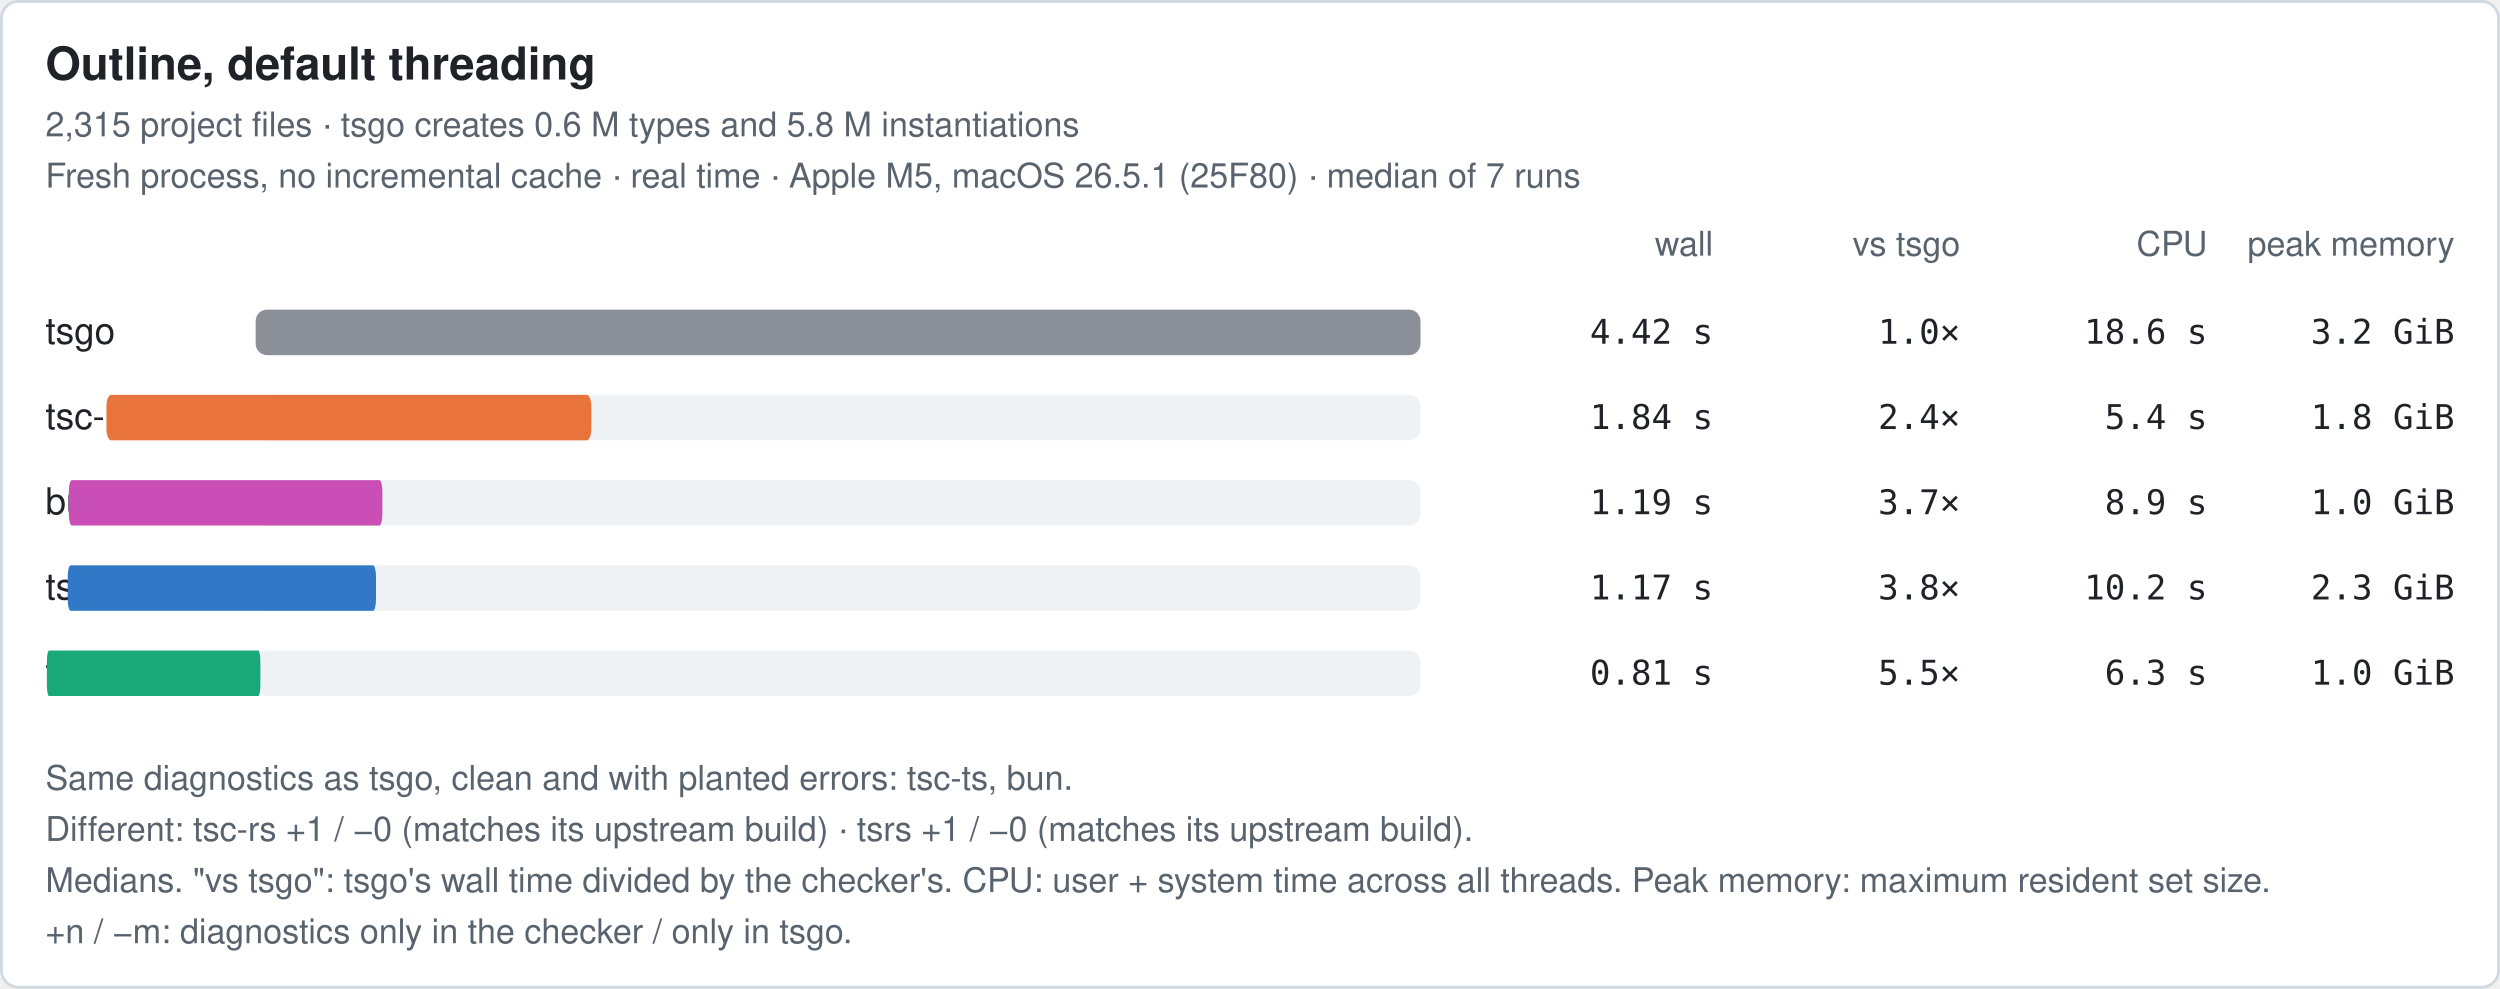
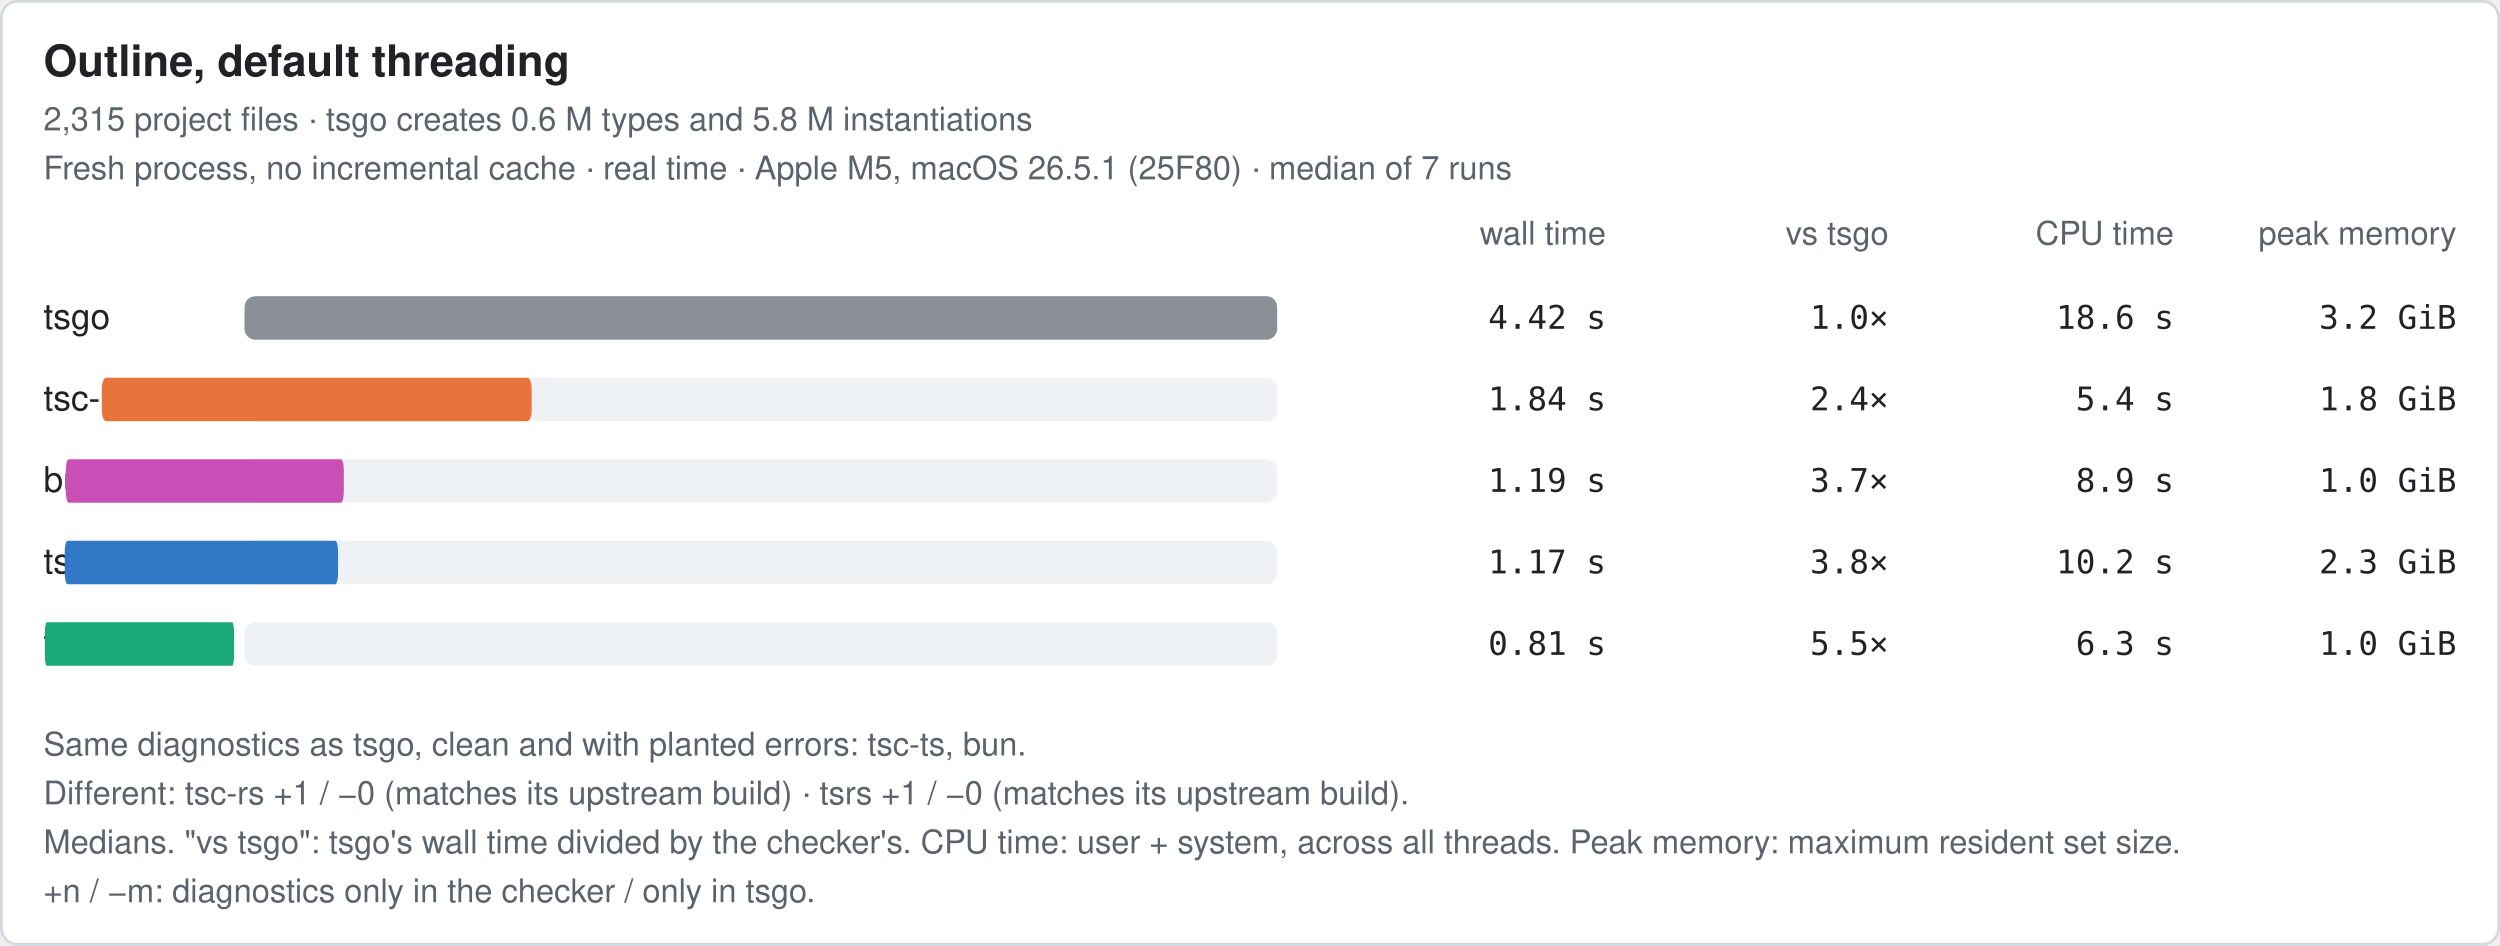
- <svg xmlns="http://www.w3.org/2000/svg" viewBox="0 0 880 348" width="880" height="348" role="img" aria-labelledby="t d">
+ <svg xmlns="http://www.w3.org/2000/svg" viewBox="0 0 920 348" width="920" height="348" role="img" aria-labelledby="t d">
  <style>
text{font-family:-apple-system,BlinkMacSystemFont,'Segoe UI',Helvetica,Arial,sans-serif;font-size:13px;fill:#1f2328}
.bg{fill:#ffffff;stroke:#d1d9e0}.track{fill:#eff2f5}
.title{font-size:16px;font-weight:600}.sub,.foot{font-size:12px;fill:#59636e}
.value{font-family:ui-monospace,SFMono-Regular,Menlo,Consolas,monospace;font-size:12px}
.bar{transform-box:fill-box;transform-origin:left center}.bar,.value{animation-duration:6.92s;animation-timing-function:linear;animation-iteration-count:infinite}
@keyframes b0{0%{transform:scaleX(0)}63.87%,100%{transform:scaleX(1)}}
@keyframes v0{0%,63.86%{opacity:0}63.87%,100%{opacity:1}}
.l0 .bar{animation-name:b0}.l0 .value{animation-name:v0}
@keyframes b1{0%{transform:scaleX(0)}26.59%,100%{transform:scaleX(0.4163)}}
@keyframes v1{0%,26.58%{opacity:0}26.59%,100%{opacity:1}}
.l1 .bar{animation-name:b1}.l1 .value{animation-name:v1}
@keyframes b2{0%{transform:scaleX(0)}17.20%,100%{transform:scaleX(0.2692)}}
@keyframes v2{0%,17.19%{opacity:0}17.20%,100%{opacity:1}}
.l2 .bar{animation-name:b2}.l2 .value{animation-name:v2}
@keyframes b3{0%{transform:scaleX(0)}16.91%,100%{transform:scaleX(0.2647)}}
@keyframes v3{0%,16.90%{opacity:0}16.91%,100%{opacity:1}}
.l3 .bar{animation-name:b3}.l3 .value{animation-name:v3}
@keyframes b4{0%{transform:scaleX(0)}11.71%,100%{transform:scaleX(0.1833)}}
@keyframes v4{0%,11.70%{opacity:0}11.71%,100%{opacity:1}}
.l4 .bar{animation-name:b4}.l4 .value{animation-name:v4}
@media (prefers-color-scheme:dark){.bg{fill:#0d1117;stroke:#3d444d}.track{fill:#21262d}text{fill:#e6edf3}.sub,.foot{fill:#9198a1}}
@media (prefers-reduced-motion:reduce){.bar,.value{animation:none}}
</style>
-   <rect class="bg" x="0.5" y="0.5" width="879" height="347" rx="6" />
+   <rect class="bg" x="0.5" y="0.5" width="919" height="347" rx="6" />
  <text class="title" x="16" y="28">Outline, default threading</text>
  <text class="sub" x="16" y="48">2,315 project files · tsgo creates 0.6 M types and 5.8 M instantiations</text>
  <text class="sub" x="16" y="66">Fresh process, no incremental cache · real time · Apple M5, macOS 26.5.1 (25F80) · median of 7 runs</text>
-   <text class="sub" x="603" y="90" text-anchor="end">wall</text>
-   <text class="sub" x="690" y="90" text-anchor="end">vs tsgo</text>
-   <text class="sub" x="777" y="90" text-anchor="end">CPU</text>
-   <text class="sub" x="864" y="90" text-anchor="end">peak memory</text>
+   <text class="sub" x="591" y="90" text-anchor="end">wall time</text>
+   <text class="sub" x="695" y="90" text-anchor="end">vs tsgo</text>
+   <text class="sub" x="800" y="90" text-anchor="end">CPU time</text>
+   <text class="sub" x="904" y="90" text-anchor="end">peak memory</text>
  <g class="l0">
    <text class="name" x="16" y="121">tsgo</text>
-     <rect class="track" x="90" y="109" width="410" height="16" rx="4" />
-     <rect class="bar" x="90" y="109" width="410" height="16" rx="4" fill="#8a8f98" style="transform:scaleX(1)" />
-     <text class="value" x="603" y="121" text-anchor="end">4.42 s</text>
-     <text class="value" x="690" y="121" text-anchor="end">1.0×</text>
-     <text class="value" x="777" y="121" text-anchor="end">18.6 s</text>
-     <text class="value" x="864" y="121" text-anchor="end">3.2 GiB</text>
+     <rect class="track" x="90" y="109" width="380" height="16" rx="4" />
+     <rect class="bar" x="90" y="109" width="380" height="16" rx="4" fill="#8a8f98" style="transform:scaleX(1)" />
+     <text class="value" x="591" y="121" text-anchor="end">4.42 s</text>
+     <text class="value" x="695" y="121" text-anchor="end">1.0×</text>
+     <text class="value" x="800" y="121" text-anchor="end">18.6 s</text>
+     <text class="value" x="904" y="121" text-anchor="end">3.2 GiB</text>
  </g>
  <g class="l1">
    <text class="name" x="16" y="151">tsc-rs</text>
-     <rect class="track" x="90" y="139" width="410" height="16" rx="4" />
-     <rect class="bar" x="90" y="139" width="410" height="16" rx="4" fill="#e8743b" style="transform:scaleX(0.4163)" />
-     <text class="value" x="603" y="151" text-anchor="end">1.84 s</text>
-     <text class="value" x="690" y="151" text-anchor="end">2.4×</text>
-     <text class="value" x="777" y="151" text-anchor="end">5.4 s</text>
-     <text class="value" x="864" y="151" text-anchor="end">1.8 GiB</text>
+     <rect class="track" x="90" y="139" width="380" height="16" rx="4" />
+     <rect class="bar" x="90" y="139" width="380" height="16" rx="4" fill="#e8743b" style="transform:scaleX(0.4163)" />
+     <text class="value" x="591" y="151" text-anchor="end">1.84 s</text>
+     <text class="value" x="695" y="151" text-anchor="end">2.4×</text>
+     <text class="value" x="800" y="151" text-anchor="end">5.4 s</text>
+     <text class="value" x="904" y="151" text-anchor="end">1.8 GiB</text>
  </g>
  <g class="l2">
    <text class="name" x="16" y="181">bun</text>
-     <rect class="track" x="90" y="169" width="410" height="16" rx="4" />
-     <rect class="bar" x="90" y="169" width="410" height="16" rx="4" fill="#c94fb6" style="transform:scaleX(0.2692)" />
-     <text class="value" x="603" y="181" text-anchor="end">1.19 s</text>
-     <text class="value" x="690" y="181" text-anchor="end">3.7×</text>
-     <text class="value" x="777" y="181" text-anchor="end">8.9 s</text>
-     <text class="value" x="864" y="181" text-anchor="end">1.0 GiB</text>
+     <rect class="track" x="90" y="169" width="380" height="16" rx="4" />
+     <rect class="bar" x="90" y="169" width="380" height="16" rx="4" fill="#c94fb6" style="transform:scaleX(0.2692)" />
+     <text class="value" x="591" y="181" text-anchor="end">1.19 s</text>
+     <text class="value" x="695" y="181" text-anchor="end">3.7×</text>
+     <text class="value" x="800" y="181" text-anchor="end">8.9 s</text>
+     <text class="value" x="904" y="181" text-anchor="end">1.0 GiB</text>
  </g>
  <g class="l3">
    <text class="name" x="16" y="211">tsc-ts</text>
-     <rect class="track" x="90" y="199" width="410" height="16" rx="4" />
-     <rect class="bar" x="90" y="199" width="410" height="16" rx="4" fill="#3178c6" style="transform:scaleX(0.2647)" />
-     <text class="value" x="603" y="211" text-anchor="end">1.17 s</text>
-     <text class="value" x="690" y="211" text-anchor="end">3.8×</text>
-     <text class="value" x="777" y="211" text-anchor="end">10.2 s</text>
-     <text class="value" x="864" y="211" text-anchor="end">2.3 GiB</text>
+     <rect class="track" x="90" y="199" width="380" height="16" rx="4" />
+     <rect class="bar" x="90" y="199" width="380" height="16" rx="4" fill="#3178c6" style="transform:scaleX(0.2647)" />
+     <text class="value" x="591" y="211" text-anchor="end">1.17 s</text>
+     <text class="value" x="695" y="211" text-anchor="end">3.8×</text>
+     <text class="value" x="800" y="211" text-anchor="end">10.2 s</text>
+     <text class="value" x="904" y="211" text-anchor="end">2.3 GiB</text>
  </g>
  <g class="l4">
    <text class="name" x="16" y="241">tsrs</text>
-     <rect class="track" x="90" y="229" width="410" height="16" rx="4" />
-     <rect class="bar" x="90" y="229" width="410" height="16" rx="4" fill="#19a979" style="transform:scaleX(0.1833)" />
-     <text class="value" x="603" y="241" text-anchor="end">0.81 s</text>
-     <text class="value" x="690" y="241" text-anchor="end">5.5×</text>
-     <text class="value" x="777" y="241" text-anchor="end">6.3 s</text>
-     <text class="value" x="864" y="241" text-anchor="end">1.0 GiB</text>
+     <rect class="track" x="90" y="229" width="380" height="16" rx="4" />
+     <rect class="bar" x="90" y="229" width="380" height="16" rx="4" fill="#19a979" style="transform:scaleX(0.1833)" />
+     <text class="value" x="591" y="241" text-anchor="end">0.81 s</text>
+     <text class="value" x="695" y="241" text-anchor="end">5.5×</text>
+     <text class="value" x="800" y="241" text-anchor="end">6.3 s</text>
+     <text class="value" x="904" y="241" text-anchor="end">1.0 GiB</text>
  </g>
  <text class="foot" x="16" y="278">Same diagnostics as tsgo, clean and with planted errors: tsc-ts, bun.</text>
  <text class="foot" x="16" y="296">Different: tsc-rs +1 / −0 (matches its upstream build) · tsrs +1 / −0 (matches its upstream build).</text>
-   <text class="foot" x="16" y="314">Medians. "vs tsgo": tsgo's wall time divided by the checker's. CPU: user + system time across all threads. Peak memory: maximum resident set size.</text>
+   <text class="foot" x="16" y="314">Medians. "vs tsgo": tsgo's wall time divided by the checker's. CPU time: user + system, across all threads. Peak memory: maximum resident set size.</text>
  <text class="foot" x="16" y="332">+n / −m: diagnostics only in the checker / only in tsgo.</text>
</svg>
